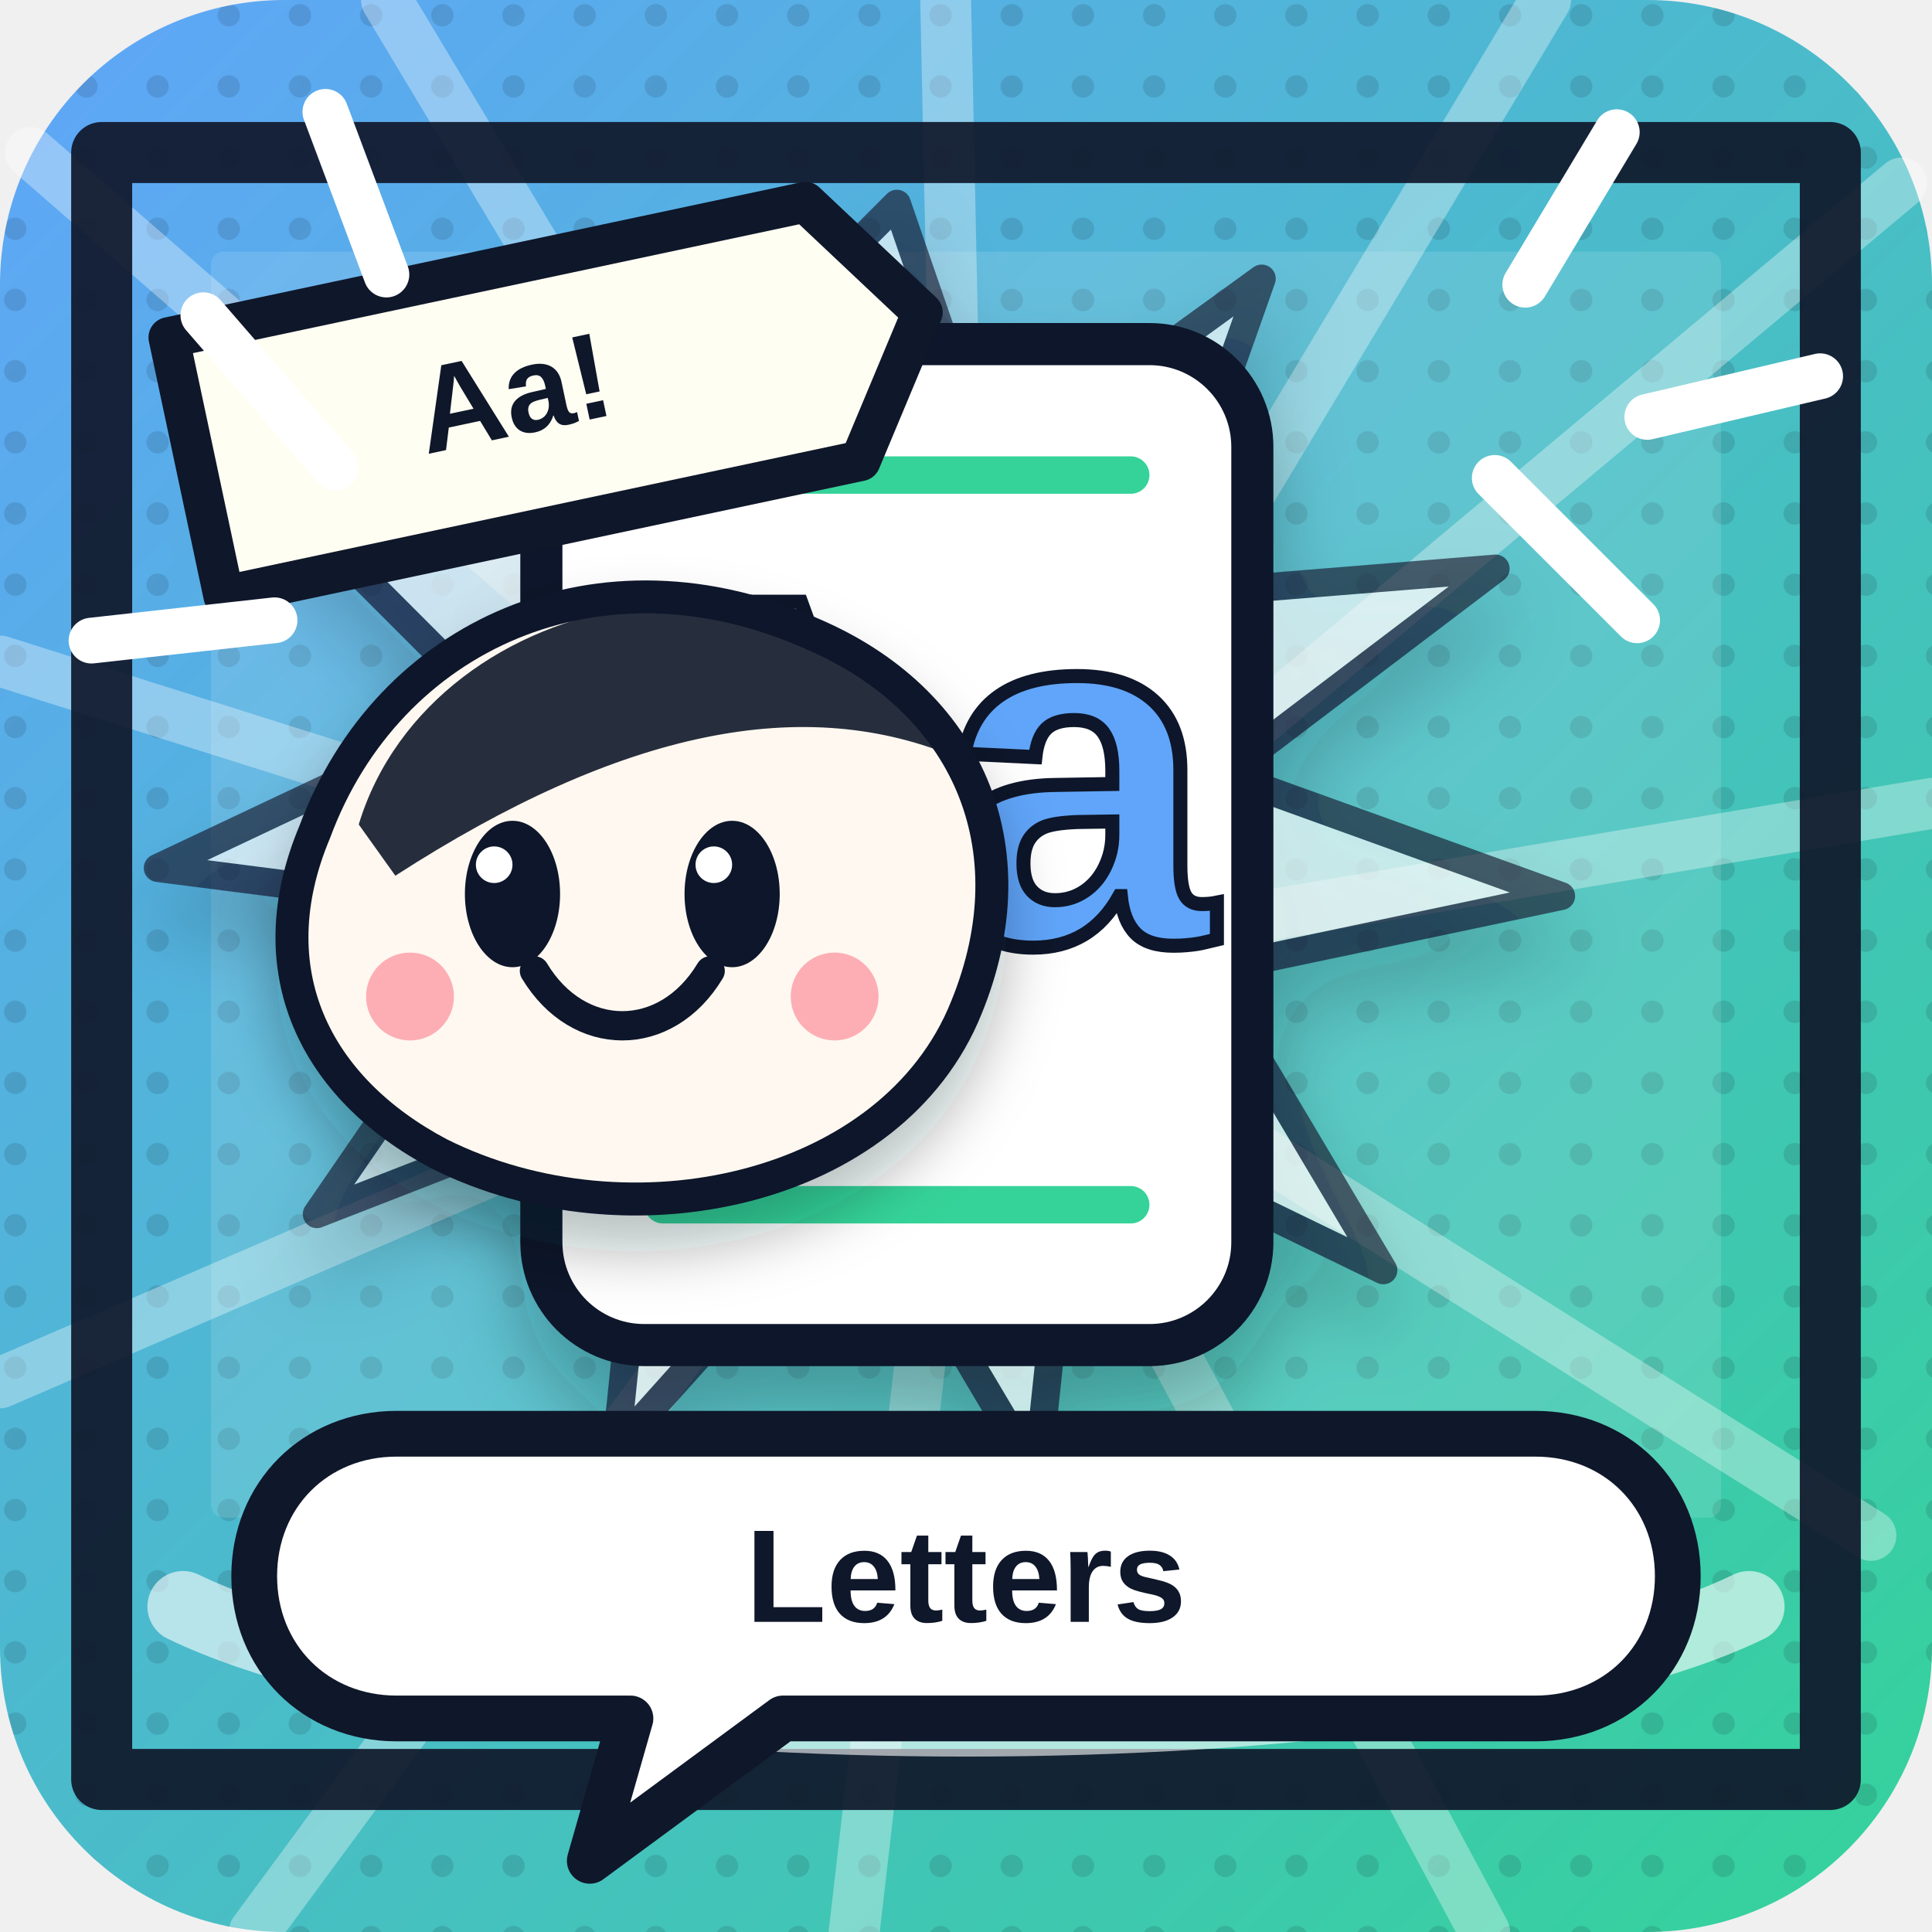
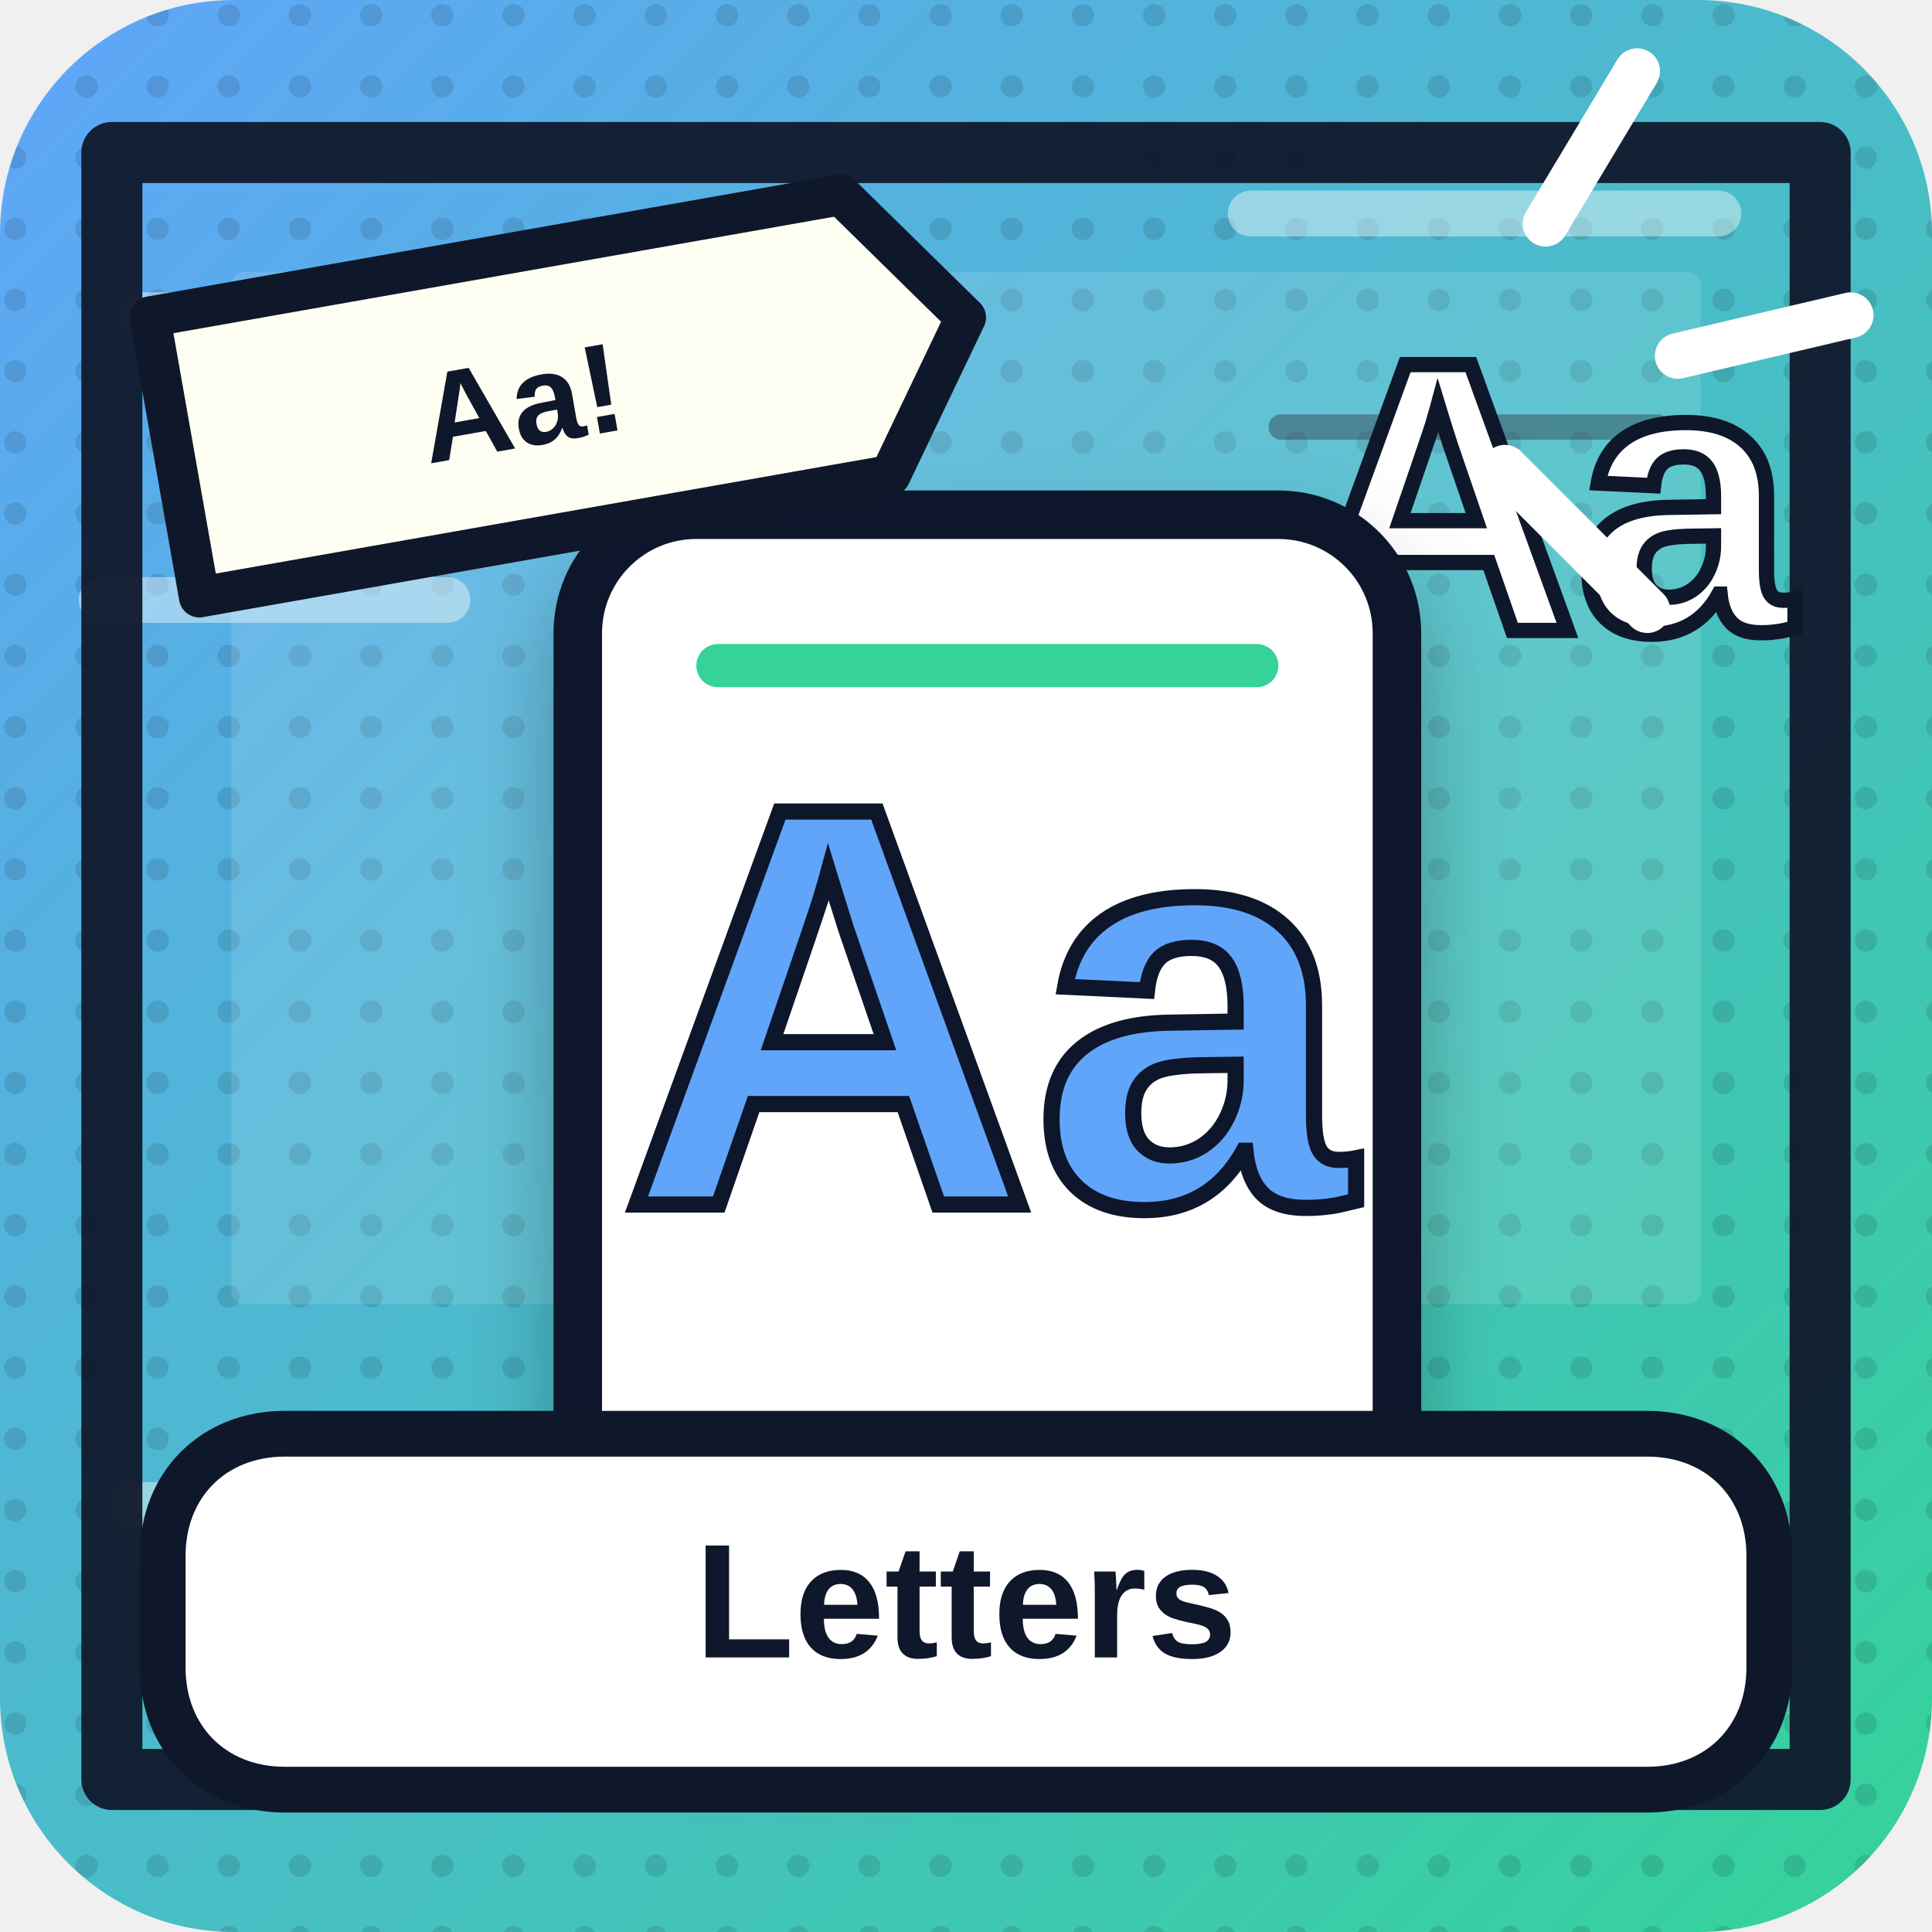
<svg xmlns="http://www.w3.org/2000/svg" viewBox="0 0 380 380" role="img" aria-label="Letters manga classroom tool icon">
  <defs>
    <linearGradient id="bg" x1="0" y1="0" x2="1" y2="1">
      <stop offset="0" stop-color="#60a5fa" />
      <stop offset="1" stop-color="#34d399" />
    </linearGradient>
    <pattern id="dots" width="14" height="14" patternUnits="userSpaceOnUse">
      <circle cx="3" cy="3" r="2.2" fill="#0f172a" opacity=".13" />
    </pattern>
    <filter id="shadow" x="-20%" y="-20%" width="140%" height="140%">
      <feDropShadow dx="0" dy="10" stdDeviation="8" flood-color="#0f172a" flood-opacity=".28" />
    </filter>
  </defs>
-   <rect width="380" height="380" rx="56" fill="url(#bg)" />
-   <rect width="380" height="380" rx="56" fill="url(#dots)" />
-   <path d="M190 190L6 30M190 190L76 0M190 190L186 0M190 190L304 0M190 190L374 36M190 190L380 158M190 190L368 302M190 190L292 380M190 190L168 380M190 190L50 380M190 190L0 272M190 190L0 130" stroke="#fff" stroke-width="10" stroke-linecap="round" opacity=".34" />
-   <path d="M20 30h340v320H20z" fill="none" stroke="#0f172a" stroke-width="12" stroke-linejoin="round" opacity=".92" />
-   <path d="M44 52h292v244H44z" fill="#ffffff" opacity=".12" stroke="#ffffff" stroke-width="5" stroke-linejoin="round" />
-   <g transform="translate(20 18) scale(.92)" filter="url(#shadow)">
-     <path d="M170 24l20 58 58-42-24 68 74-6-58 44 72 26-76 16 38 64-66-32-8 76-38-64-52 58 8-78-72 28 44-64-78-10 72-34-54-54 72 14z" fill="#ffffff" opacity=".64" stroke="#0f172a" stroke-width="6" stroke-linejoin="round" />
+   <rect width="380" height="380" rx="46" fill="url(#bg)" />
+   <rect width="380" height="380" rx="46" fill="url(#dots)" />
+   <path d="M28 62h92M20 118h68M26 296h110M246 42h92M288 300h58M38 340h74" stroke="#fff" stroke-width="9" stroke-linecap="round" opacity=".42" />
+   <path d="M42 92h48M252 84h74M258 328h42" stroke="#0f172a" stroke-width="5" stroke-linecap="round" opacity=".42" />
+   <path d="M22 30h336v320H22z" fill="none" stroke="#0f172a" stroke-width="12" stroke-linejoin="round" opacity=".94" />
+   <path d="M48 56h284v198H48z" fill="#ffffff" opacity=".12" stroke="#ffffff" stroke-width="5" stroke-linejoin="round" />
+   <text x="304" y="124" text-anchor="middle" font-size="76" font-weight="900" fill="#fff" stroke="#0f172a" stroke-width="3" font-family="Arial Black, Arial">Aa</text>
+   <g transform="translate(14 44) scale(1.06)" filter="url(#shadow)">
    <rect x="94" y="54" width="152" height="214" rx="22" fill="#ffffff" stroke="#0f172a" stroke-width="9" />
    <text x="170" y="182" text-anchor="middle" font-size="106" font-weight="900" fill="#60a5fa" stroke="#0f172a" stroke-width="3" font-family="Arial Black, Arial">Aa</text>
    <path d="M120 82h100M120 238h100" stroke="#34d399" stroke-width="8" stroke-linecap="round" />
  </g>
-   <g transform="translate(0 34) scale(.72)" filter="url(#shadow)">
-     <g>
-       <path d="M86 180c20-54 78-80 136-54 42 18 60 58 42 102-20 50-92 66-144 40-34-18-50-50-34-88z" fill="#fff8f0" stroke="#0f172a" stroke-width="9" />
-       <path d="M98 178c20-66 124-86 164-18-42-18-92-8-154 32z" fill="#0f172a" opacity=".9" />
-       <ellipse cx="140" cy="197" rx="13" ry="20" fill="#0f172a" />
-       <ellipse cx="200" cy="197" rx="13" ry="20" fill="#0f172a" />
-       <circle cx="135" cy="189" r="5" fill="#fff" />
-       <circle cx="195" cy="189" r="5" fill="#fff" />
-       <path d="M146 218c12 20 36 20 48 0" fill="none" stroke="#0f172a" stroke-width="8" stroke-linecap="round" />
-       <circle cx="112" cy="225" r="12" fill="#fb7185" opacity=".55" />
-       <circle cx="228" cy="225" r="12" fill="#fb7185" opacity=".55" />
-     </g>
+   <path d="M56 282h268c14 0 24 10 24 24v22c0 14-10 24-24 24H56c-14 0-24-10-24-24v-22c0-14 10-24 24-24z" fill="#ffffff" stroke="#0f172a" stroke-width="9" />
+   <text x="190" y="326" text-anchor="middle" font-size="32" font-weight="900" fill="#0f172a" font-family="Arial Black, Arial">Letters</text>
+   <g transform="rotate(-10 102 82)">
+     <path d="M34 50h138l20 28-20 28H34z" fill="#fffef2" stroke="#0f172a" stroke-width="8" stroke-linejoin="round" />
+     <text x="103" y="88" text-anchor="middle" font-size="25" font-weight="900" fill="#0f172a" font-family="Arial Black, Arial">Aa!</text>
  </g>
-   <path d="M36 316c62 30 246 30 308 0" fill="none" stroke="#fff" stroke-width="14" stroke-linecap="round" opacity=".6" />
-   <path d="M78 282h224c16 0 28 12 28 28s-12 28-28 28H154l-38 28 8-28H78c-16 0-28-12-28-28s12-28 28-28z" fill="#ffffff" stroke="#0f172a" stroke-width="9" stroke-linejoin="round" />
-   <text x="190" y="319" text-anchor="middle" font-size="26" font-weight="900" fill="#0f172a" font-family="Arial Black, Arial">Letters</text>
-   <g transform="rotate(-12 104 82)">
-     <path d="M38 52h128l18 26-18 26H38z" fill="#fffef2" stroke="#0f172a" stroke-width="8" stroke-linejoin="round" />
-     <text x="102" y="85" text-anchor="middle" font-size="24" font-weight="900" fill="#0f172a" font-family="Arial Black, Arial">Aa!</text>
-   </g>
-   <path d="M300 56l18-30M324 82l34-8M294 94l28 28M66 92L40 62M54 122l-36 4M76 54L64 22" stroke="#fff" stroke-width="9" stroke-linecap="round" />
+   <path d="M304 44l18-30M330 70l34-8M296 92l28 28" stroke="#fff" stroke-width="9" stroke-linecap="round" />
</svg>
